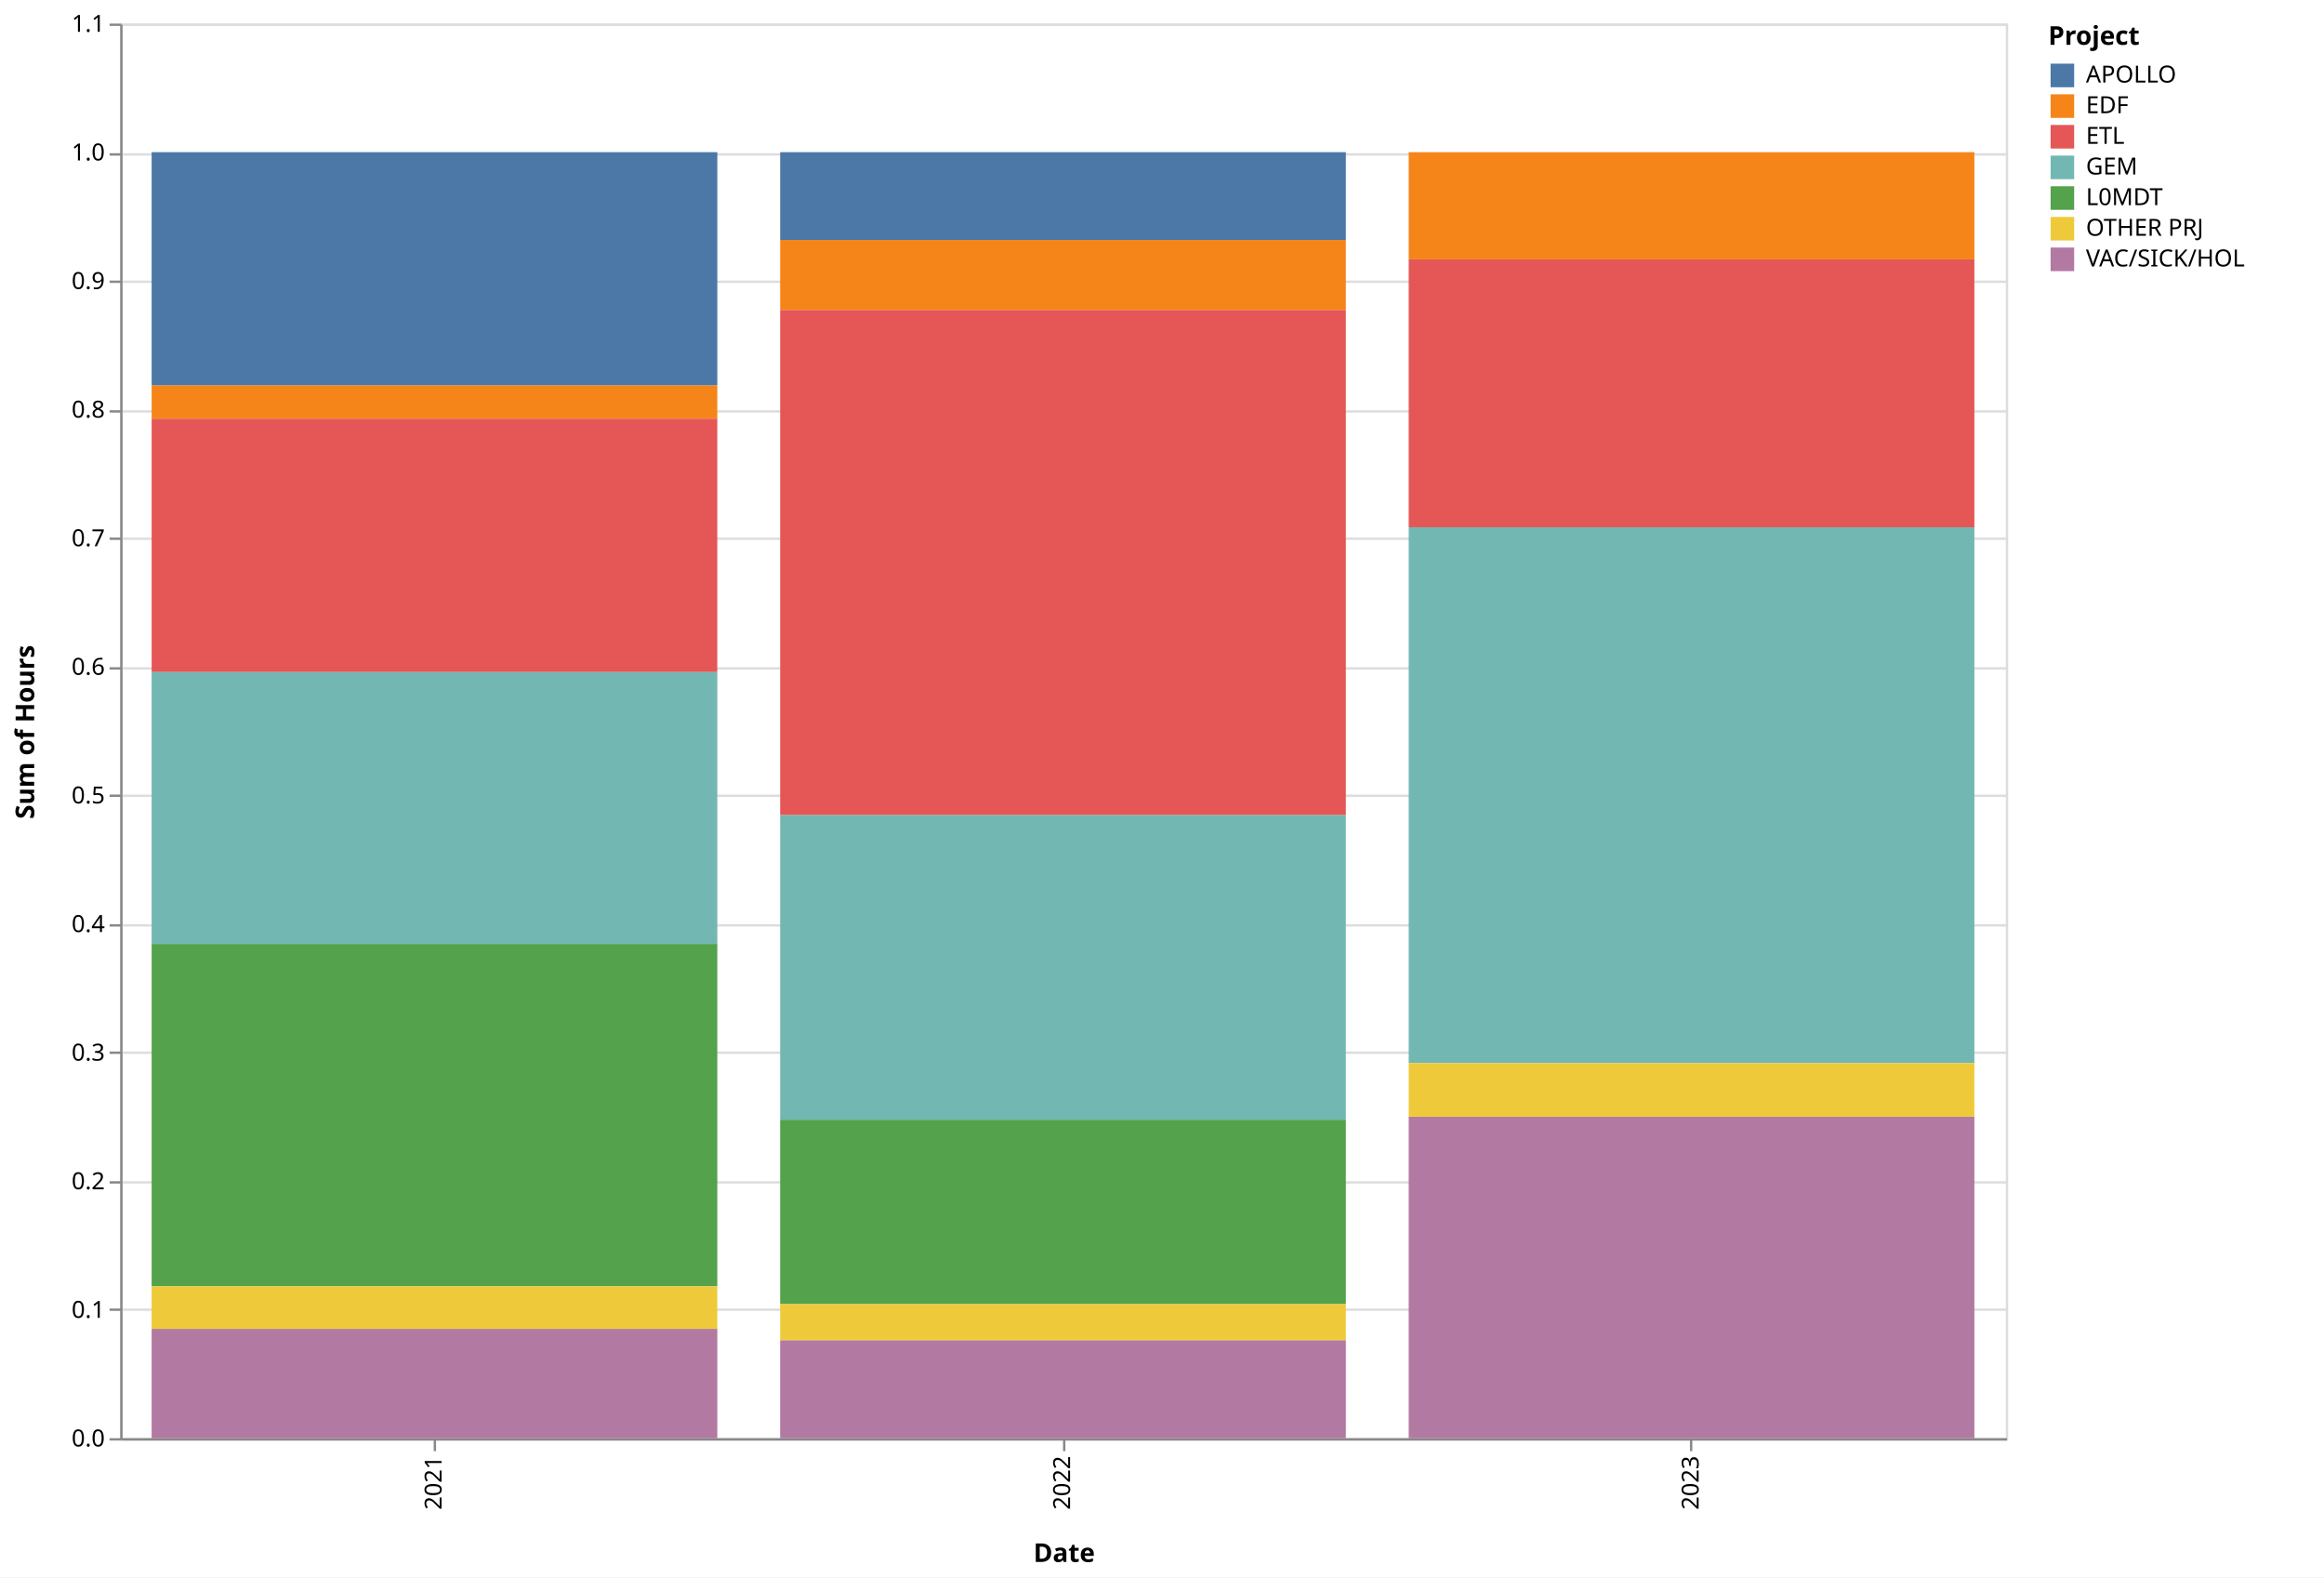
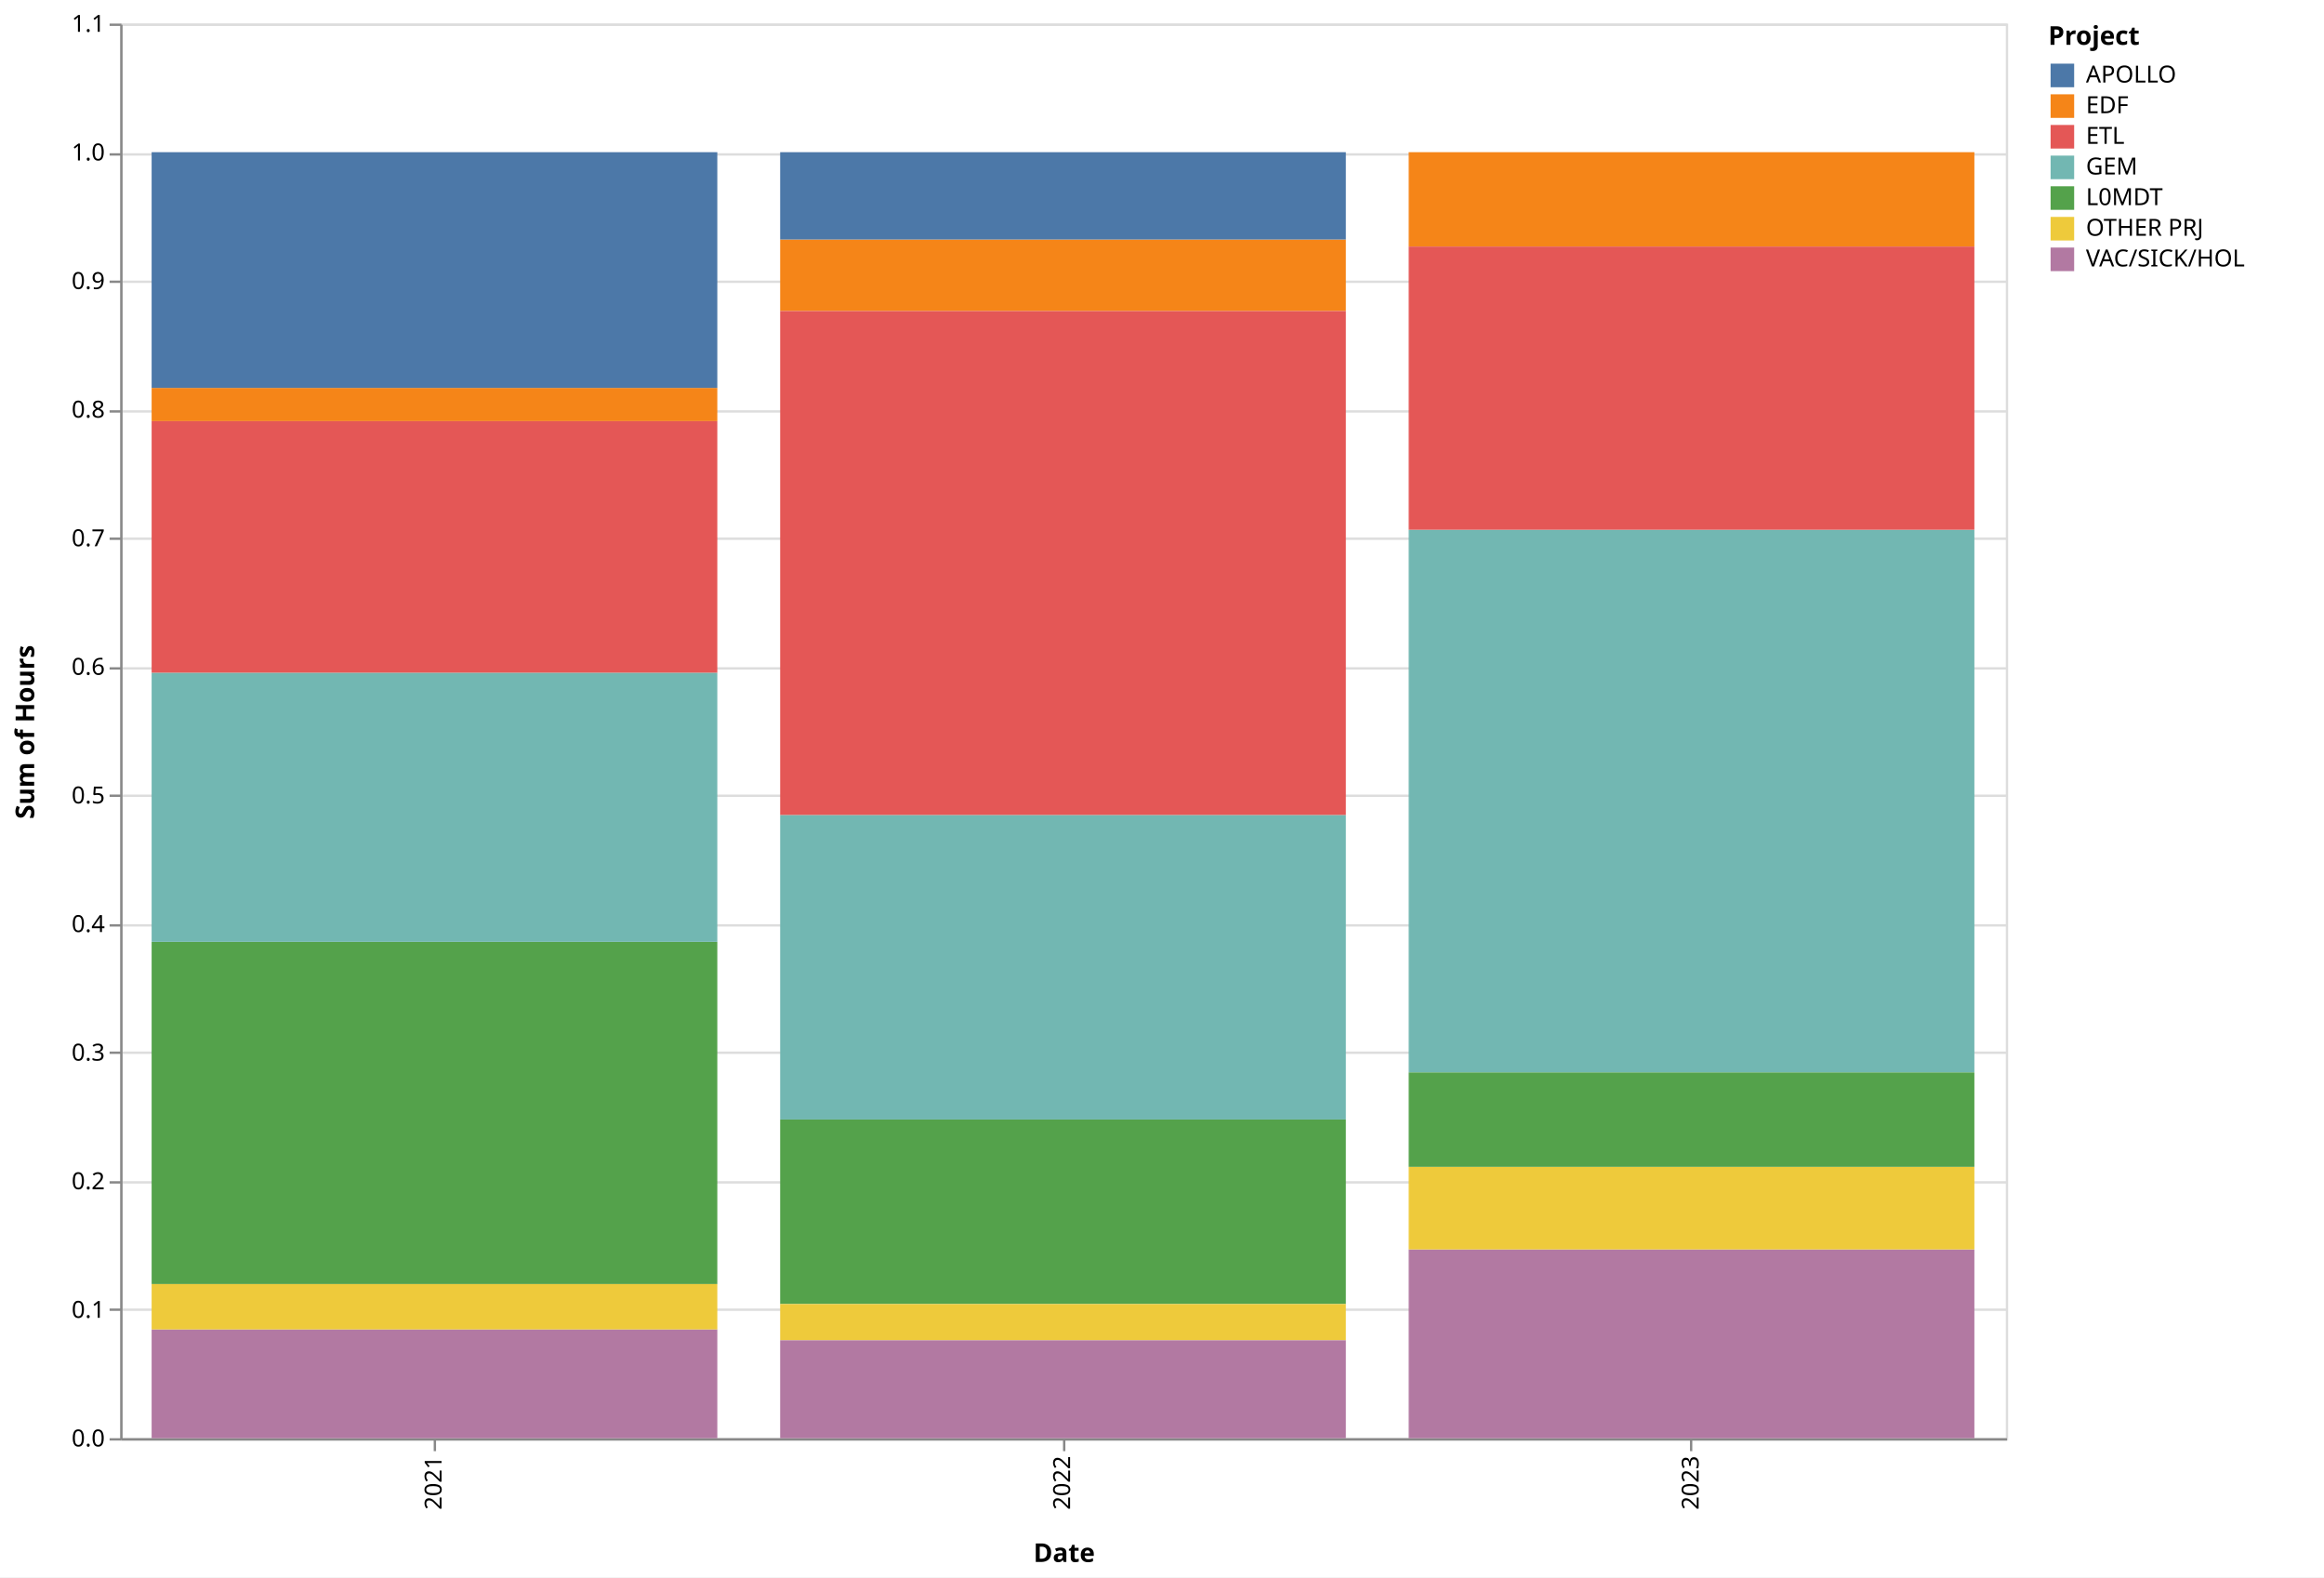
<svg xmlns="http://www.w3.org/2000/svg" class="marks" width="986" height="669" viewBox="0 0 986 669" version="1.1">
  <rect width="986" height="669" style="fill: white;" />
  <g transform="translate(51,10)">
    <g class="mark-group role-frame root">
      <g transform="translate(0,0)">
        <path class="background" d="M0.5,0.5h800v600h-800Z" style="fill: none; stroke: #ddd;" />
        <g>
          <g class="mark-group role-axis">
            <g transform="translate(0.5,0.5)">
              <path class="background" d="M0,0h0v0h0Z" style="pointer-events: none; fill: none;" />
              <g>
                <g class="mark-rule role-axis-grid" style="pointer-events: none;">
                  <line transform="translate(0,600)" x2="800" y2="0" style="fill: none; stroke: #ddd; stroke-width: 1; opacity: 1;" />
                  <line transform="translate(0,545)" x2="800" y2="0" style="fill: none; stroke: #ddd; stroke-width: 1; opacity: 1;" />
                  <line transform="translate(0,491)" x2="800" y2="0" style="fill: none; stroke: #ddd; stroke-width: 1; opacity: 1;" />
                  <line transform="translate(0,436)" x2="800" y2="0" style="fill: none; stroke: #ddd; stroke-width: 1; opacity: 1;" />
                  <line transform="translate(0,382)" x2="800" y2="0" style="fill: none; stroke: #ddd; stroke-width: 1; opacity: 1;" />
                  <line transform="translate(0,327)" x2="800" y2="0" style="fill: none; stroke: #ddd; stroke-width: 1; opacity: 1;" />
                  <line transform="translate(0,273)" x2="800" y2="0" style="fill: none; stroke: #ddd; stroke-width: 1; opacity: 1;" />
                  <line transform="translate(0,218)" x2="800" y2="0" style="fill: none; stroke: #ddd; stroke-width: 1; opacity: 1;" />
                  <line transform="translate(0,164)" x2="800" y2="0" style="fill: none; stroke: #ddd; stroke-width: 1; opacity: 1;" />
                  <line transform="translate(0,109)" x2="800" y2="0" style="fill: none; stroke: #ddd; stroke-width: 1; opacity: 1;" />
                  <line transform="translate(0,55)" x2="800" y2="0" style="fill: none; stroke: #ddd; stroke-width: 1; opacity: 1;" />
                  <line transform="translate(0,0)" x2="800" y2="0" style="fill: none; stroke: #ddd; stroke-width: 1; opacity: 1;" />
                </g>
              </g>
              <path class="foreground" d="" style="pointer-events: none; display: none; fill: none;" />
            </g>
          </g>
          <g class="mark-group role-axis">
            <g transform="translate(0.5,600.5)">
              <path class="background" d="M0,0h0v0h0Z" style="pointer-events: none; fill: none;" />
              <g>
                <g class="mark-rule role-axis-tick" style="pointer-events: none;">
                  <line transform="translate(133,0)" x2="0" y2="5" style="fill: none; stroke: #888; stroke-width: 1; opacity: 1;" />
                  <line transform="translate(400,0)" x2="0" y2="5" style="fill: none; stroke: #888; stroke-width: 1; opacity: 1;" />
                  <line transform="translate(666,0)" x2="0" y2="5" style="fill: none; stroke: #888; stroke-width: 1; opacity: 1;" />
                </g>
                <g class="mark-text role-axis-label" style="pointer-events: none;">
                  <text text-anchor="end" transform="translate(132.8333,7) rotate(270) translate(0,3)" style="font-family: sans-serif; font-size: 10px; fill: #000; opacity: 1;">2021</text>
                  <text text-anchor="end" transform="translate(399.5,7) rotate(270) translate(0,3)" style="font-family: sans-serif; font-size: 10px; fill: #000; opacity: 1;">2022</text>
                  <text text-anchor="end" transform="translate(666.1667,7) rotate(270) translate(0,3)" style="font-family: sans-serif; font-size: 10px; fill: #000; opacity: 1;">2023</text>
                </g>
                <g class="mark-rule role-axis-domain" style="pointer-events: none;">
                  <line transform="translate(0,0)" x2="800" y2="0" style="fill: none; stroke: #888; stroke-width: 1; opacity: 1;" />
                </g>
                <g class="mark-text role-axis-title" style="pointer-events: none;">
                  <text text-anchor="middle" transform="translate(400,52)" style="font-family: sans-serif; font-size: 11px; font-weight: bold; fill: #000; opacity: 1;">Date</text>
                </g>
              </g>
              <path class="foreground" d="" style="pointer-events: none; display: none; fill: none;" />
            </g>
          </g>
          <g class="mark-group role-axis">
            <g transform="translate(0.5,0.5)">
              <path class="background" d="M0,0h0v0h0Z" style="pointer-events: none; fill: none;" />
              <g>
                <g class="mark-rule role-axis-tick" style="pointer-events: none;">
                  <line transform="translate(0,600)" x2="-5" y2="0" style="fill: none; stroke: #888; stroke-width: 1; opacity: 1;" />
                  <line transform="translate(0,545)" x2="-5" y2="0" style="fill: none; stroke: #888; stroke-width: 1; opacity: 1;" />
                  <line transform="translate(0,491)" x2="-5" y2="0" style="fill: none; stroke: #888; stroke-width: 1; opacity: 1;" />
                  <line transform="translate(0,436)" x2="-5" y2="0" style="fill: none; stroke: #888; stroke-width: 1; opacity: 1;" />
                  <line transform="translate(0,382)" x2="-5" y2="0" style="fill: none; stroke: #888; stroke-width: 1; opacity: 1;" />
                  <line transform="translate(0,327)" x2="-5" y2="0" style="fill: none; stroke: #888; stroke-width: 1; opacity: 1;" />
                  <line transform="translate(0,273)" x2="-5" y2="0" style="fill: none; stroke: #888; stroke-width: 1; opacity: 1;" />
                  <line transform="translate(0,218)" x2="-5" y2="0" style="fill: none; stroke: #888; stroke-width: 1; opacity: 1;" />
                  <line transform="translate(0,164)" x2="-5" y2="0" style="fill: none; stroke: #888; stroke-width: 1; opacity: 1;" />
                  <line transform="translate(0,109)" x2="-5" y2="0" style="fill: none; stroke: #888; stroke-width: 1; opacity: 1;" />
                  <line transform="translate(0,55)" x2="-5" y2="0" style="fill: none; stroke: #888; stroke-width: 1; opacity: 1;" />
                  <line transform="translate(0,0)" x2="-5" y2="0" style="fill: none; stroke: #888; stroke-width: 1; opacity: 1;" />
                </g>
                <g class="mark-text role-axis-label" style="pointer-events: none;">
                  <text text-anchor="end" transform="translate(-7,603)" style="font-family: sans-serif; font-size: 10px; fill: #000; opacity: 1;">0.0</text>
                  <text text-anchor="end" transform="translate(-7,548.4545)" style="font-family: sans-serif; font-size: 10px; fill: #000; opacity: 1;">0.1</text>
                  <text text-anchor="end" transform="translate(-7,493.9091)" style="font-family: sans-serif; font-size: 10px; fill: #000; opacity: 1;">0.2</text>
                  <text text-anchor="end" transform="translate(-7,439.3636)" style="font-family: sans-serif; font-size: 10px; fill: #000; opacity: 1;">0.3</text>
                  <text text-anchor="end" transform="translate(-7,384.8182)" style="font-family: sans-serif; font-size: 10px; fill: #000; opacity: 1;">0.4</text>
                  <text text-anchor="end" transform="translate(-7,330.2727)" style="font-family: sans-serif; font-size: 10px; fill: #000; opacity: 1;">0.5</text>
                  <text text-anchor="end" transform="translate(-7,275.7273)" style="font-family: sans-serif; font-size: 10px; fill: #000; opacity: 1;">0.6</text>
                  <text text-anchor="end" transform="translate(-7,221.1818)" style="font-family: sans-serif; font-size: 10px; fill: #000; opacity: 1;">0.7</text>
                  <text text-anchor="end" transform="translate(-7,166.6364)" style="font-family: sans-serif; font-size: 10px; fill: #000; opacity: 1;">0.8</text>
                  <text text-anchor="end" transform="translate(-7,112.0909)" style="font-family: sans-serif; font-size: 10px; fill: #000; opacity: 1;">0.9</text>
                  <text text-anchor="end" transform="translate(-7,57.54545)" style="font-family: sans-serif; font-size: 10px; fill: #000; opacity: 1;">1.0</text>
                  <text text-anchor="end" transform="translate(-7,3)" style="font-family: sans-serif; font-size: 10px; fill: #000; opacity: 1;">1.1</text>
                </g>
                <g class="mark-rule role-axis-domain" style="pointer-events: none;">
                  <line transform="translate(0,600)" x2="0" y2="-600" style="fill: none; stroke: #888; stroke-width: 1; opacity: 1;" />
                </g>
                <g class="mark-text role-axis-title" style="pointer-events: none;">
                  <text text-anchor="middle" transform="translate(-35,300) rotate(-90) translate(0,-2)" style="font-family: sans-serif; font-size: 11px; font-weight: bold; fill: #000; opacity: 1;">Sum of Hours</text>
                </g>
              </g>
              <path class="foreground" d="" style="pointer-events: none; display: none; fill: none;" />
            </g>
          </g>
          <g class="mark-rect role-mark marks">
-             <path d="M13.333,153.412h240v14.17h-240Z" style="fill: #f58518;" />
-             <path d="M13.333,54.545h240v98.866h-240Z" style="fill: #4c78a8;" />
-             <path d="M13.333,167.581h240v107.481h-240Z" style="fill: #e45756;" />
-             <path d="M13.333,390.352h240v145.24h-240Z" style="fill: #54a24b;" />
-             <path d="M13.333,275.062h240v115.29h-240Z" style="fill: #72b7b2;" />
-             <path d="M13.333,553.626h240v46.374h-240Z" style="fill: #b279a2;" />
-             <path d="M13.333,535.592h240v18.034h-240Z" style="fill: #eeca3b;" />
-             <path d="M280,91.754h240v29.727h-240Z" style="fill: #f58518;" />
-             <path d="M280,335.652h240v129.281h-240Z" style="fill: #72b7b2;" />
-             <path d="M280,464.933h240v78.207h-240Z" style="fill: #54a24b;" />
-             <path d="M280,121.48h240v214.172h-240Z" style="fill: #e45756;" />
-             <path d="M280,543.14h240v15.362h-240Z" style="fill: #eeca3b;" />
-             <path d="M280,54.545h240v37.208h-240Z" style="fill: #4c78a8;" />
-             <path d="M280,558.502h240v41.498h-240Z" style="fill: #b279a2;" />
-             <path d="M546.667,463.636h240v136.364h-240Z" style="fill: #b279a2;" />
-             <path d="M546.667,213.636h240v227.273h-240Z" style="fill: #72b7b2;" />
-             <path d="M546.667,54.545h240v45.455h-240Z" style="fill: #f58518;" />
-             <path d="M546.667,100h240v113.636h-240Z" style="fill: #e45756;" />
-             <path d="M546.667,440.909h240v22.727h-240Z" style="fill: #eeca3b;" />
+             <path d="M13.333,154.52h240v14.099h-240Z" style="fill: #f58518;" />
+             <path d="M13.333,54.545h240v99.975h-240Z" style="fill: #4c78a8;" />
+             <path d="M13.333,168.619h240v106.784h-240Z" style="fill: #e45756;" />
+             <path d="M13.333,389.476h240v145.155h-240Z" style="fill: #54a24b;" />
+             <path d="M13.333,275.403h240v114.074h-240Z" style="fill: #72b7b2;" />
+             <path d="M13.333,553.858h240v46.142h-240Z" style="fill: #b279a2;" />
+             <path d="M13.333,534.632h240v19.226h-240Z" style="fill: #eeca3b;" />
+             <path d="M280,91.581h240v30.347h-240Z" style="fill: #f58518;" />
+             <path d="M280,335.658h240v129.176h-240Z" style="fill: #72b7b2;" />
+             <path d="M280,464.834h240v78.264h-240Z" style="fill: #54a24b;" />
+             <path d="M280,121.929h240v213.73h-240Z" style="fill: #e45756;" />
+             <path d="M280,543.099h240v15.373h-240Z" style="fill: #eeca3b;" />
+             <path d="M280,54.545h240v37.036h-240Z" style="fill: #4c78a8;" />
+             <path d="M280,558.472h240v41.528h-240Z" style="fill: #b279a2;" />
+             <path d="M546.667,519.933h240v80.067h-240Z" style="fill: #b279a2;" />
+             <path d="M546.667,214.679h240v230.192h-240Z" style="fill: #72b7b2;" />
+             <path d="M546.667,54.545h240v40.033h-240Z" style="fill: #f58518;" />
+             <path d="M546.667,94.579h240v120.1h-240Z" style="fill: #e45756;" />
+             <path d="M546.667,484.904h240v35.029h-240Z" style="fill: #eeca3b;" />
+             <path d="M546.667,444.871h240v40.033h-240Z" style="fill: #54a24b;" />
          </g>
          <g class="mark-group role-legend">
            <g transform="translate(818,0)">
              <path class="background" d="M0,0h112v105h-112Z" style="pointer-events: none; fill: none;" />
              <g>
                <g class="mark-group role-legend-entry">
                  <g transform="translate(0,16)">
                    <path class="background" d="M0,0h0v0h0Z" style="pointer-events: none; fill: none;" />
                    <g>
                      <g class="mark-group role-scope">
                        <g transform="translate(0,0)">
                          <path class="background" d="M0,0h112v11h-112Z" style="pointer-events: none; fill: none; opacity: 1;" />
                          <g>
                            <g class="mark-symbol role-legend-symbol" style="pointer-events: none;">
                              <path transform="translate(6,6)" d="M-5,-5h10v10h-10Z" style="fill: #4c78a8; stroke-width: 1.5; opacity: 1;" />
                            </g>
                            <g class="mark-text role-legend-label" style="pointer-events: none;">
                              <text text-anchor="start" transform="translate(16,9)" style="font-family: sans-serif; font-size: 10px; fill: #000; opacity: 1;">APOLLO</text>
                            </g>
                          </g>
                          <path class="foreground" d="" style="pointer-events: none; display: none; fill: none;" />
                        </g>
                        <g transform="translate(0,13)">
                          <path class="background" d="M0,0h112v11h-112Z" style="pointer-events: none; fill: none; opacity: 1;" />
                          <g>
                            <g class="mark-symbol role-legend-symbol" style="pointer-events: none;">
                              <path transform="translate(6,6)" d="M-5,-5h10v10h-10Z" style="fill: #f58518; stroke-width: 1.5; opacity: 1;" />
                            </g>
                            <g class="mark-text role-legend-label" style="pointer-events: none;">
                              <text text-anchor="start" transform="translate(16,9)" style="font-family: sans-serif; font-size: 10px; fill: #000; opacity: 1;">EDF</text>
                            </g>
                          </g>
                          <path class="foreground" d="" style="pointer-events: none; display: none; fill: none;" />
                        </g>
                        <g transform="translate(0,26)">
                          <path class="background" d="M0,0h112v11h-112Z" style="pointer-events: none; fill: none; opacity: 1;" />
                          <g>
                            <g class="mark-symbol role-legend-symbol" style="pointer-events: none;">
                              <path transform="translate(6,6)" d="M-5,-5h10v10h-10Z" style="fill: #e45756; stroke-width: 1.5; opacity: 1;" />
                            </g>
                            <g class="mark-text role-legend-label" style="pointer-events: none;">
                              <text text-anchor="start" transform="translate(16,9)" style="font-family: sans-serif; font-size: 10px; fill: #000; opacity: 1;">ETL</text>
                            </g>
                          </g>
                          <path class="foreground" d="" style="pointer-events: none; display: none; fill: none;" />
                        </g>
                        <g transform="translate(0,39)">
                          <path class="background" d="M0,0h112v11h-112Z" style="pointer-events: none; fill: none; opacity: 1;" />
                          <g>
                            <g class="mark-symbol role-legend-symbol" style="pointer-events: none;">
                              <path transform="translate(6,6)" d="M-5,-5h10v10h-10Z" style="fill: #72b7b2; stroke-width: 1.5; opacity: 1;" />
                            </g>
                            <g class="mark-text role-legend-label" style="pointer-events: none;">
                              <text text-anchor="start" transform="translate(16,9)" style="font-family: sans-serif; font-size: 10px; fill: #000; opacity: 1;">GEM</text>
                            </g>
                          </g>
                          <path class="foreground" d="" style="pointer-events: none; display: none; fill: none;" />
                        </g>
                        <g transform="translate(0,52)">
                          <path class="background" d="M0,0h112v11h-112Z" style="pointer-events: none; fill: none; opacity: 1;" />
                          <g>
                            <g class="mark-symbol role-legend-symbol" style="pointer-events: none;">
                              <path transform="translate(6,6)" d="M-5,-5h10v10h-10Z" style="fill: #54a24b; stroke-width: 1.5; opacity: 1;" />
                            </g>
                            <g class="mark-text role-legend-label" style="pointer-events: none;">
                              <text text-anchor="start" transform="translate(16,9)" style="font-family: sans-serif; font-size: 10px; fill: #000; opacity: 1;">L0MDT</text>
                            </g>
                          </g>
                          <path class="foreground" d="" style="pointer-events: none; display: none; fill: none;" />
                        </g>
                        <g transform="translate(0,65)">
                          <path class="background" d="M0,0h112v11h-112Z" style="pointer-events: none; fill: none; opacity: 1;" />
                          <g>
                            <g class="mark-symbol role-legend-symbol" style="pointer-events: none;">
                              <path transform="translate(6,6)" d="M-5,-5h10v10h-10Z" style="fill: #eeca3b; stroke-width: 1.5; opacity: 1;" />
                            </g>
                            <g class="mark-text role-legend-label" style="pointer-events: none;">
                              <text text-anchor="start" transform="translate(16,9)" style="font-family: sans-serif; font-size: 10px; fill: #000; opacity: 1;">OTHER PRJ</text>
                            </g>
                          </g>
                          <path class="foreground" d="" style="pointer-events: none; display: none; fill: none;" />
                        </g>
                        <g transform="translate(0,78)">
                          <path class="background" d="M0,0h112v11h-112Z" style="pointer-events: none; fill: none; opacity: 1;" />
                          <g>
                            <g class="mark-symbol role-legend-symbol" style="pointer-events: none;">
                              <path transform="translate(6,6)" d="M-5,-5h10v10h-10Z" style="fill: #b279a2; stroke-width: 1.5; opacity: 1;" />
                            </g>
                            <g class="mark-text role-legend-label" style="pointer-events: none;">
                              <text text-anchor="start" transform="translate(16,9)" style="font-family: sans-serif; font-size: 10px; fill: #000; opacity: 1;">VAC/SICK/HOL</text>
                            </g>
                          </g>
                          <path class="foreground" d="" style="pointer-events: none; display: none; fill: none;" />
                        </g>
                      </g>
                    </g>
                    <path class="foreground" d="" style="pointer-events: none; display: none; fill: none;" />
                  </g>
                </g>
                <g class="mark-text role-legend-title" style="pointer-events: none;">
                  <text text-anchor="start" transform="translate(0,9)" style="font-family: sans-serif; font-size: 11px; font-weight: bold; fill: #000; opacity: 1;">Project</text>
                </g>
              </g>
              <path class="foreground" d="" style="pointer-events: none; display: none; fill: none;" />
            </g>
          </g>
        </g>
        <path class="foreground" d="" style="display: none; fill: none;" />
      </g>
    </g>
  </g>
</svg>
